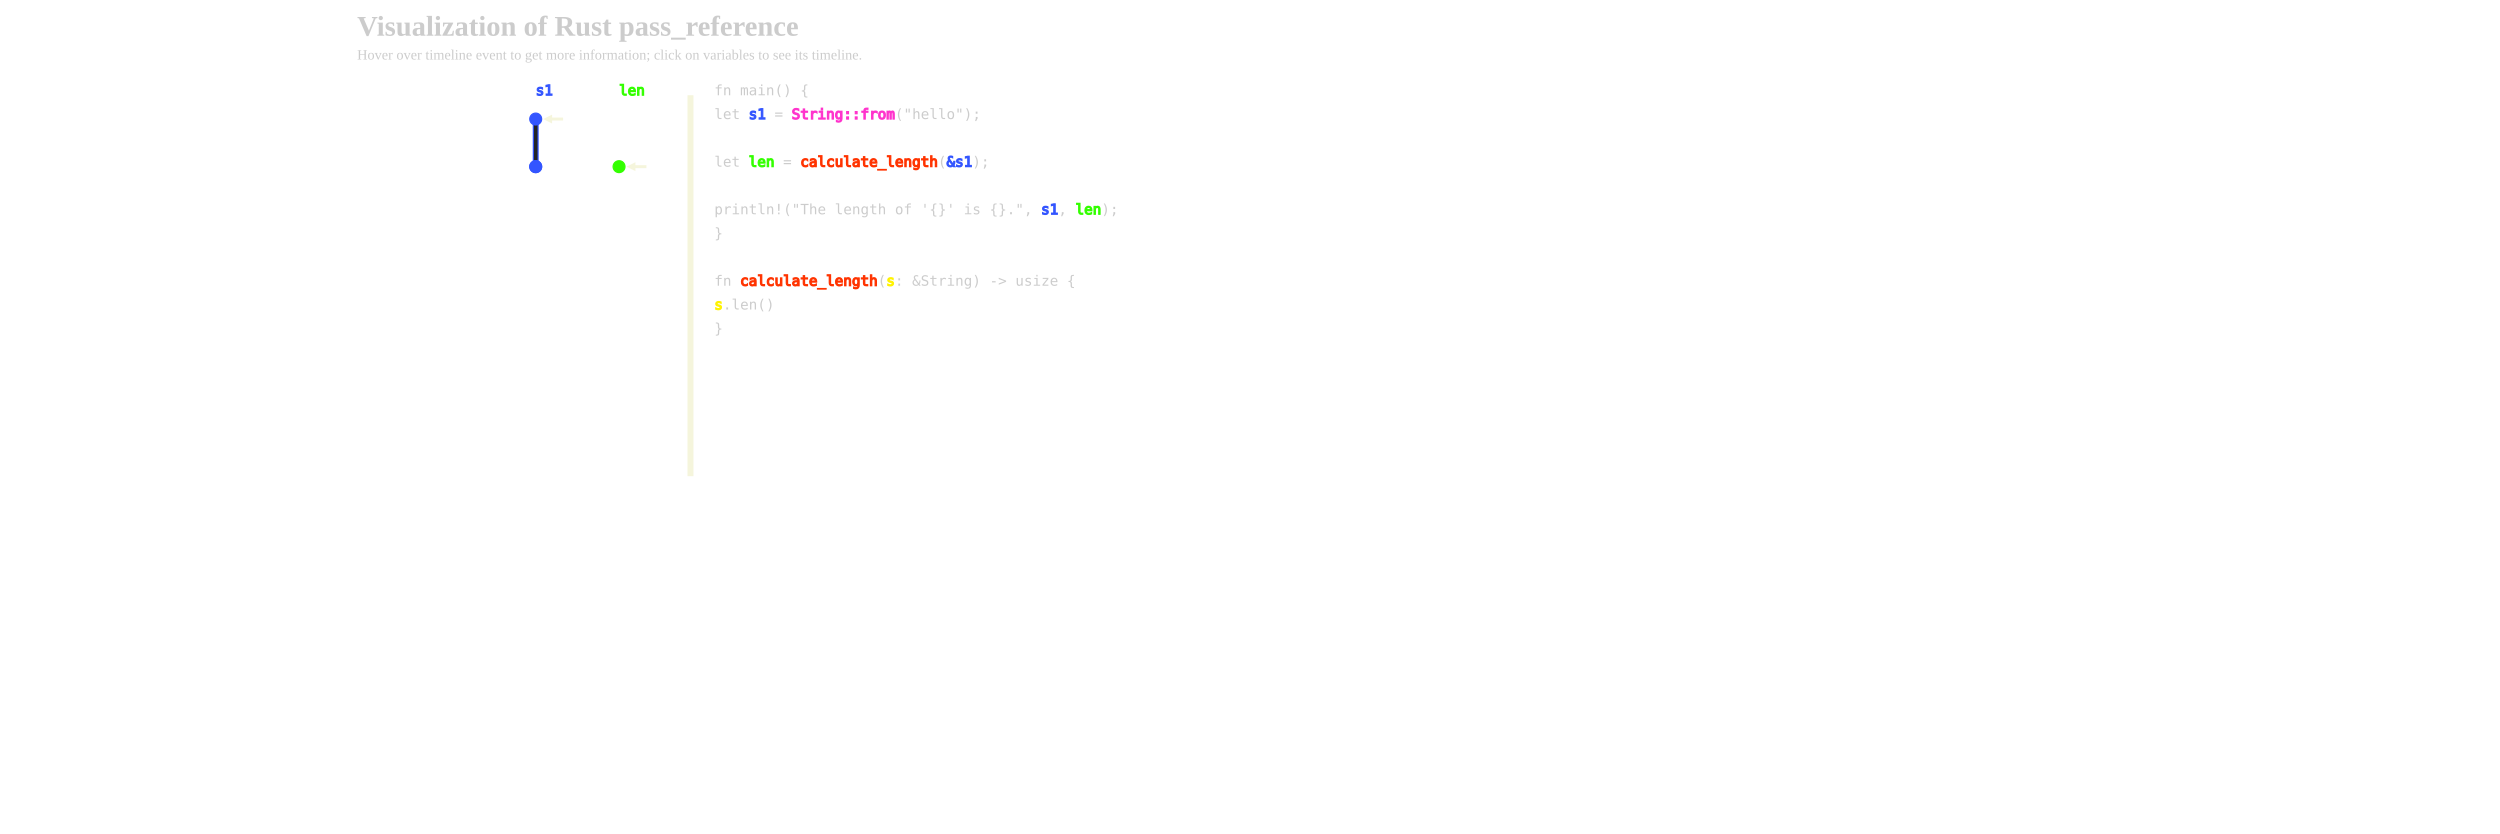
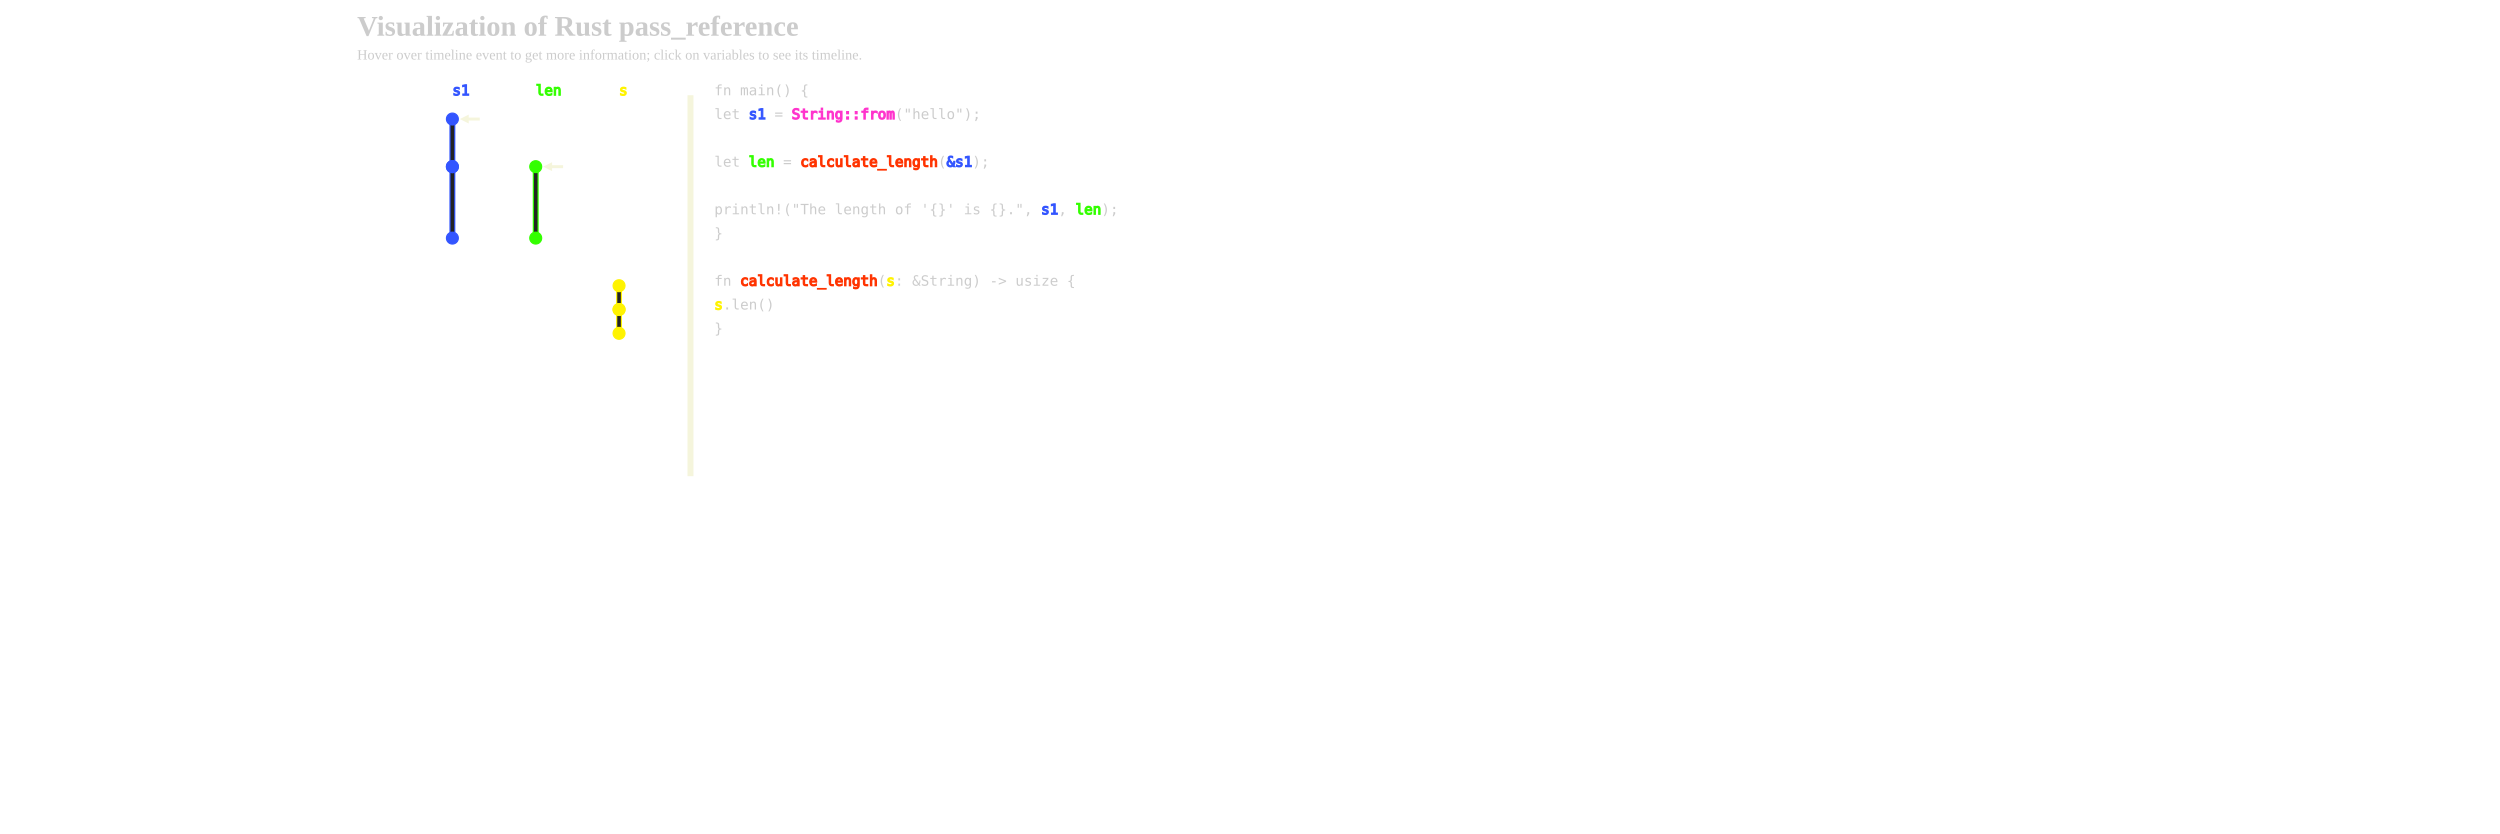
<svg xmlns="http://www.w3.org/2000/svg" xmlns:xlink="http://www.w3.org/1999/xlink" width="1800px" height="600px" viewBox="-300 0 1500 700">
  <defs>
    <style type="text/css">
        
        /* general setup */
svg {
    background-color: #232323;
}

text {
    fill: #cccccc;
    vertical-align: baseline;
    text-anchor: start;
}

#heading {
    font-size: 24px;
    font-weight: bold;
}

#caption {
    font-size: 12px;
}

/* code related styling */
text.code {
    white-space: pre;
    font-family: "monospace";
}

/* event related styling */
#eventDot:hover {
    transform: scale(1.5);
}

#eventDot {
    transition: all 0.3s;
}

/* timeline/event interaction styling */
.solid {
    stroke-width: 5px;
}

.hollow_internal {
    stroke-width: 3px;
    fill: #232323;
}

.dotted {
    stroke-width: 5px;
    stroke-dasharray: "2 1";
}

.extend {
    stroke-width: 1px;
    stroke-dasharray: "2 1";
}

.colorless {
    color: gray;
    fill: gray;
}

/* hash based styling */
[data-hash*="1"] {
    fill: #3355ff;
    stroke: #3355ff;
}

[data-hash*="2"] {
    fill: #33ff00;
    stroke: #33ff00;
}

[data-hash*="3"] {
    fill: #ff3300;
    stroke: #ff3300;
}

[data-hash*="4"] {
    fill: #fff300;
    stroke: #fff300;
}

[data-hash*="5"] {
    fill: #ff33cc;
    stroke: #ff33cc;
}

[data-hash*="6"] {
    fill: #00ffff;
    stroke: #00ffff;
}

[data-hash*="7"] {
    fill: #ff9900;
    stroke: #ff9900;
}

        
        </style>
    <circle id="eventDot" cx="0" cy="0" r="5" />
    <marker id="arrowHead" viewBox="0 0 10 10" refX="1" refY="5" markerUnits="strokeWidth" markerWidth="3px" markerHeight="3px" orient="auto" fill="beige">
      <path d="M 0 0 L 10 5 L 0 10 z" fill="inherit" />
    </marker>
  </defs>
  <g>
    <text id="heading" x="-300" y="30">Visualization of Rust pass_reference</text>
    <text id="caption" x="-300" y="50">Hover over timeline event to get more information; click on variables to see its timeline.</text>
  </g>
  <g id="labels">
-     <text class="code" x="-80" y="80" data-hash="2">len</text>
-     <text class="code" x="-150" y="80" data-hash="1">s1</text>
+     <text class="code" x="-80" y="80" data-hash="4">s</text>
+     <text class="code" x="-150" y="80" data-hash="2">len</text>
+     <text class="code" x="-220" y="80" data-hash="1">s1</text>
  </g>
  <g id="timelines">
-     <line data-hash="1" class="solid" x1="-150" x2="-150" y1="100" y2="140" />
-     <line stroke="#232323" stroke-width="3px" x1="-150" x2="-150" y1="105" y2="135" />
-     <line data-hash="1" class="solid" x1="-150" x2="-150" y1="140" y2="140" />
-     <line stroke="#232323" stroke-width="3px" x1="-150" x2="-150" y1="145" y2="135" />
+     <line data-hash="1" class="solid" x1="-220" x2="-220" y1="100" y2="140" />
+     <line stroke="#232323" stroke-width="3px" x1="-220" x2="-220" y1="105" y2="135" />
+     <line data-hash="1" class="solid" x1="-220" x2="-220" y1="140" y2="140" />
+     <line stroke="#232323" stroke-width="3px" x1="-220" x2="-220" y1="145" y2="135" />
+     <line data-hash="1" class="solid" x1="-220" x2="-220" y1="140" y2="200" />
+     <line stroke="#232323" stroke-width="3px" x1="-220" x2="-220" y1="145" y2="195" />
+     <line data-hash="2" class="solid" x1="-150" x2="-150" y1="140" y2="200" />
+     <line stroke="#232323" stroke-width="3px" x1="-150" x2="-150" y1="145" y2="195" />
+     <line data-hash="4" class="solid" x1="-80" x2="-80" y1="240" y2="260" />
+     <line stroke="#232323" stroke-width="3px" x1="-80" x2="-80" y1="245" y2="255" />
+     <line data-hash="4" class="solid" x1="-80" x2="-80" y1="260" y2="260" />
+     <line stroke="#232323" stroke-width="3px" x1="-80" x2="-80" y1="265" y2="255" />
+     <line data-hash="4" class="solid" x1="-80" x2="-80" y1="260" y2="280" />
+     <line stroke="#232323" stroke-width="3px" x1="-80" x2="-80" y1="265" y2="275" />
  </g>
  <g id="arrows">
-     <text x="-124" y="105" font-size="20" font-style="italic" class="heavy" />
-     <polyline stroke-width="2.5" stroke="beige" points="-127,100 -137,100 " marker-end="url(#arrowHead)" />
-     <text x="-150" y="140" font-size="20" font-style="italic" class="heavy" />
-     <text x="-54" y="145" font-size="20" font-style="italic" class="heavy" />
-     <polyline stroke-width="2.5" stroke="beige" points="-57,140 -67,140 " marker-end="url(#arrowHead)" />
+     <text x="-194" y="105" font-size="20" font-style="italic" class="heavy" />
+     <polyline stroke-width="2.5" stroke="beige" points="-197,100 -207,100 " marker-end="url(#arrowHead)" />
+     <text x="-220" y="140" font-size="20" font-style="italic" class="heavy" />
+     <text x="-124" y="145" font-size="20" font-style="italic" class="heavy" />
+     <polyline stroke-width="2.5" stroke="beige" points="-127,140 -137,140 " marker-end="url(#arrowHead)" />
+     <text x="-80" y="260" font-size="20" font-style="italic" class="heavy" />
  </g>
  <g id="events">
-     <use xlink:href="#eventDot" data-hash="1" x="-150" y="100" />
-     <use xlink:href="#eventDot" data-hash="1" x="-150" y="140" />
-     <use xlink:href="#eventDot" data-hash="1" x="-150" y="140" />
-     <use xlink:href="#eventDot" data-hash="2" x="-80" y="140" />
+     <use xlink:href="#eventDot" data-hash="1" x="-220" y="100" />
+     <use xlink:href="#eventDot" data-hash="1" x="-220" y="140" />
+     <use xlink:href="#eventDot" data-hash="1" x="-220" y="140" />
+     <use xlink:href="#eventDot" data-hash="1" x="-220" y="200" />
+     <use xlink:href="#eventDot" data-hash="2" x="-150" y="140" />
+     <use xlink:href="#eventDot" data-hash="2" x="-150" y="200" />
+     <use xlink:href="#eventDot" data-hash="4" x="-80" y="240" />
+     <use xlink:href="#eventDot" data-hash="4" x="-80" y="260" />
+     <use xlink:href="#eventDot" data-hash="4" x="-80" y="260" />
+     <use xlink:href="#eventDot" data-hash="4" x="-80" y="280" />
  </g>
  <g id="dividers">
    <line class="solid" stroke="beige" x1="-20" x2="-20" y1="80" y2="400" />
  </g>
  <g id="code">
    <text class="code" x="0" y="80"> fn main() { </text>
    <text class="code" x="0" y="100">     let <tspan data-hash="1">s1</tspan> = <tspan data-hash="5">String::from</tspan>("hello"); </text>
    <text class="code" x="0" y="120">  </text>
    <text class="code" x="0" y="140">     let <tspan data-hash="2">len</tspan> = <tspan data-hash="3">calculate_length</tspan>(<tspan data-hash="1">&amp;s1</tspan>); </text>
    <text class="code" x="0" y="160">  </text>
    <text class="code" x="0" y="180">     println!("The length of '{}' is {}.", <tspan data-hash="1">s1</tspan>, <tspan data-hash="2">len</tspan>); </text>
    <text class="code" x="0" y="200"> } </text>
    <text class="code" x="0" y="220">  </text>
    <text class="code" x="0" y="240"> fn <tspan data-hash="3">calculate_length</tspan>(<tspan data-hash="4">s</tspan>: &amp;String) -&gt; usize { </text>
    <text class="code" x="0" y="260">
      <tspan data-hash="4">s</tspan>.len() </text>
    <text class="code" x="0" y="280"> } </text>
  </g>
</svg>
